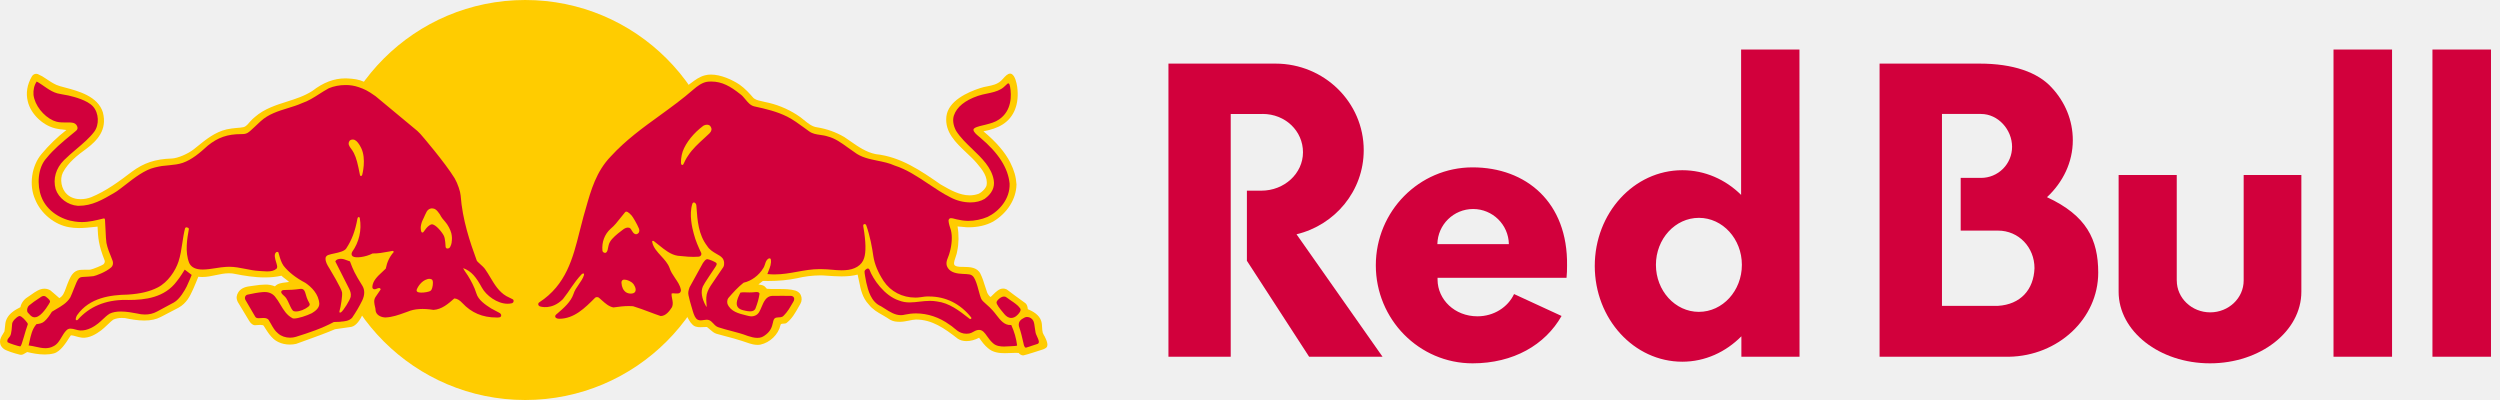
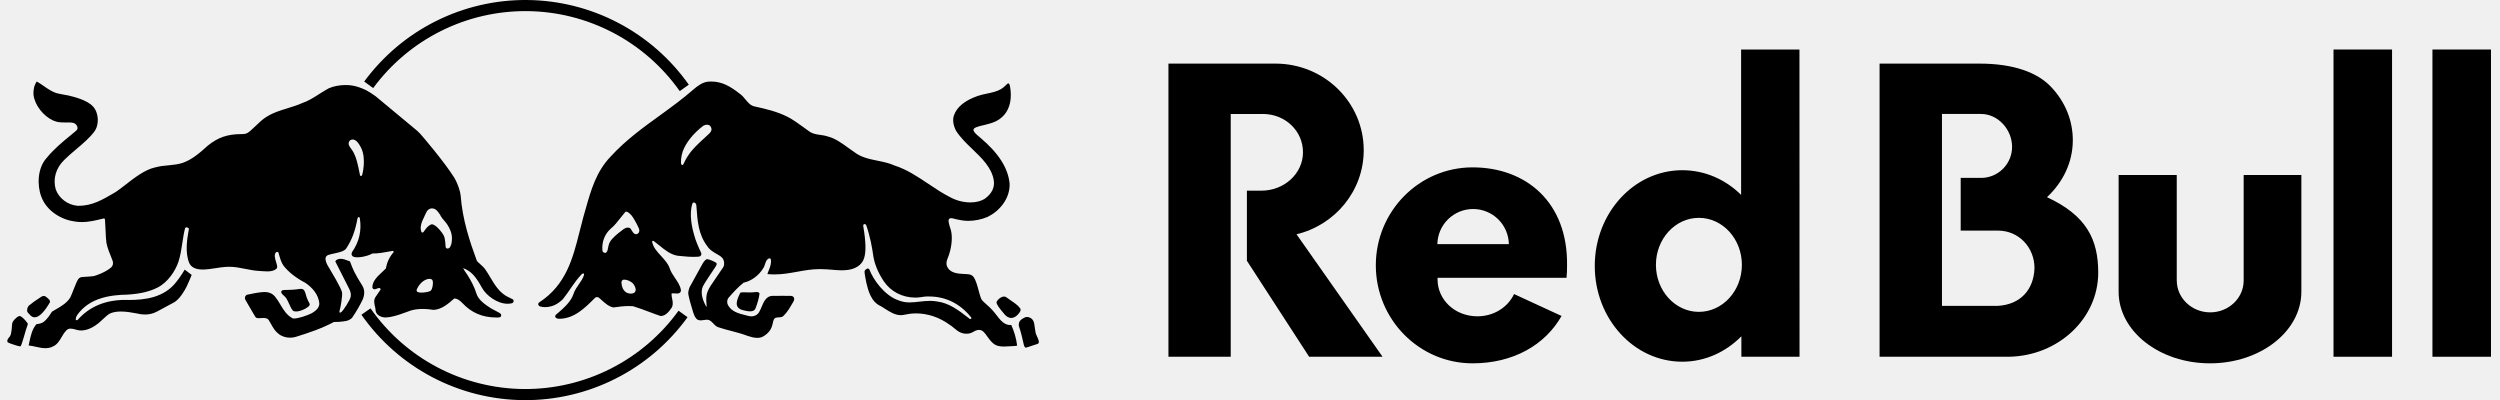
- <svg xmlns="http://www.w3.org/2000/svg" width="225" height="36" fill="none">
-   <g clip-path="url(#a)">
-     <path fill="#D2003C" fill-rule="evenodd" d="M195.907 25.248v-9.5h-5.231v10.51c0 3.556 3.681 6.442 8.223 6.442 4.543 0 8.223-2.886 8.223-6.442v-10.51h-5.192v9.5c0 1.58-1.35 2.864-3.01 2.864-1.661 0-3.01-1.283-3.01-2.864h-.003Z" clip-rule="evenodd" />
-     <path fill="#D2003C" d="M224.189 4.456h-5.269v27.652h5.269V4.456ZM215.285 4.456h-5.269v27.652h5.269V4.456Z" />
-     <path fill="#D2003C" fill-rule="evenodd" d="M113.629 10.258h-2.864v21.85h-5.605V5.725h9.635c4.387 0 7.94 3.488 7.94 7.791 0 3.664-2.578 6.736-6.048 7.57l7.743 11.022h-6.608l-5.601-8.638v-6.31h1.301c2.069 0 3.747-1.547 3.747-3.453 0-1.907-1.571-3.453-3.643-3.453l.003.004Z" clip-rule="evenodd" />
-     <path fill="#D2003C" d="M140.987 25.002c.035-.36.052-.73.048-1.107.08-5.701-3.694-8.832-8.503-8.832s-8.708 3.947-8.708 8.815c0 4.867 3.899 8.822 8.708 8.822 3.67 0 6.535-1.661 8.009-4.263l-4.276-1.972c-.547 1.177-1.82 2.007-3.301 2.003-2.051-.003-3.566-1.508-3.584-3.283v-.18h11.604l.003-.003Zm-11.624-3.03a3.218 3.218 0 0 1 6.435 0h-6.439.004ZM161.958 32.108l-.007-27.652H156.7V17.54c-1.398-1.384-3.259-2.221-5.293-2.221-4.352 0-7.878 3.857-7.878 8.617 0 4.76 3.526 8.618 7.878 8.618 2.055 0 3.916-.875 5.317-2.287v1.84h5.234Zm-9.057-4.04c-2.134 0-3.868-1.897-3.868-4.232s1.73-4.23 3.868-4.23 3.868 1.895 3.868 4.23c0 2.335-1.73 4.231-3.868 4.231ZM184.228 17.747c1.443-1.346 2.325-3.148 2.325-5.127 0-1.792-.692-3.442-1.899-4.736-1.256-1.384-3.48-2.159-6.487-2.159h-9.005v26.383h11.631c4.456-.073 8.047-3.439 8.047-7.566 0-3.003-1.059-5.145-4.608-6.795h-.004Zm-4.41 9.78h-5.041v-17.27h3.515c1.543 0 2.795 1.412 2.795 2.958a2.794 2.794 0 0 1-2.795 2.796h-1.83v4.743h3.356c1.871 0 3.286 1.508 3.286 3.38-.066 1.933-1.252 3.269-3.286 3.393Z" />
-     <path fill="#FC0" d="M47.268 36c9.94 0 18-8.059 18-18s-8.06-18-18-18c-9.941 0-18 8.059-18 18s8.059 18 18 18Z" />
-     <path fill="#FC0" d="M45.984 26.351c-1.017-.574-1.218-1.705-1.75-2.397-.218-.274-.578-.578-.675-.827-.917-2.346-1.228-3.664-1.55-5.954-.166-1.173-.944-2.162-2.079-3.55-.495-.605-1.2-1.605-1.81-2.196-2.047-1.726-3.154-2.685-4.52-3.605a5.304 5.304 0 0 0-.845-.467h-.007a.026.026 0 0 1-.014-.007c-.456-.2-.868-.256-1.429-.287-.076-.004-.148-.007-.224-.007-1.018 0-1.986.37-2.962 1.124-.709.464-1.522.723-2.31.972-.994.315-2.025.644-2.865 1.377-.15.108-.287.26-.422.402-.184.197-.315.422-.595.512-.243.055-.416.055-.613.072a7.415 7.415 0 0 0-.924.132c-1.034.245-1.826.882-2.66 1.557-.093.076-.19.152-.284.228-.54.429-1.47.82-1.996.837-1.47.045-2.511.391-3.594 1.197-1.118.855-2.315 1.737-3.64 2.28a2.703 2.703 0 0 1-.954.183c-.346 0-.841-.076-1.235-.442-.502-.464-.668-1.357-.367-1.955.45-.886 1.366-1.609 2.114-2.142.965-.73 1.899-1.688 1.484-3.276-.447-1.453-2.221-1.92-3.394-2.231-.332-.087-.62-.163-.789-.242-.37-.173-.63-.35-.882-.52a4.222 4.222 0 0 0-.785-.449.449.449 0 0 0-.146-.028c-.166 0-.297.08-.397.239-.423.737-.547 1.488-.37 2.221.273 1.204 1.46 2.3 2.698 2.494.124.031.266.042.405.056.128.01.259.024.38.048a14.236 14.236 0 0 0-2.235 2.155c-.906 1.066-1.155 2.827-.578 4.093.499 1.266 1.765 2.297 3.08 2.505.259.048.54.072.857.072.457 0 .917-.048 1.357-.096.107-.01.218-.025.321-.035.045 1.003.08 1.626.637 3.048.034.09.01.242-.107.346-.097.086-.907.422-1.139.47-.086.018-.2.021-.297.021H7.542c-.11 0-.253 0-.391.02-.509.073-.761.502-.941.918-.11.252-.19.474-.26.664-.173.474-.28.768-.612.948 0 0-.692-.616-.81-.7A1.056 1.056 0 0 0 4 25.982c-.436 0-.823.277-1.197.543-.12.087-.235.17-.35.239-.314.197-.55.533-.618.882-.509.256-1.007.564-1.239 1.073-.11.218-.131.484-.152.74a3.75 3.75 0 0 1-.042.363c-.038.08-.083.156-.135.235-.141.194-.266.481-.266.658 0 .373.138.515.346.692.253.18.941.39 1.432.512.038.01.073.014.11.014.15 0 .27-.077.385-.15.055-.034.11-.072.173-.1.405.097 1.003.222 1.584.222.301 0 .575-.035.82-.1.592-.16 1.097-.962 1.37-1.395.066-.104.132-.207.149-.221a.124.124 0 0 1 .055-.01c.09 0 .236.041.391.086.18.052.388.11.575.128.667.059 1.304-.356 1.716-.664.169-.125.352-.301.532-.47.2-.191.405-.388.582-.506a1.89 1.89 0 0 1 .736-.138c.09 0 .19.003.298.014.48.1 1.11.218 1.723.218.612 0 1.076-.104 1.48-.315l.374-.194c.405-.207.82-.418 1.214-.633.761-.412 1.066-1.09 1.315-1.633l.062-.138c.146-.315.367-.886.426-1.028.117.017.239.024.367.024.411 0 .816-.086 1.207-.17.384-.082.785-.165 1.186-.165.212 0 .405.02.599.069.72.142 1.668.305 2.633.305.54 0 1.041-.052 1.487-.156.111.107.236.2.357.29.12.09.231.173.335.274a3.71 3.71 0 0 1-.335.045c-.336.038-.685.076-.941.35a2.155 2.155 0 0 0-.872-.16 6.99 6.99 0 0 0-1.01.097c-.135.02-.267.038-.395.055-.515.062-.868.26-1.051.595-.111.218-.194.447-.014.82l1.013 1.681c.125.218.332.395.474.405.076.007.177 0 .287-.01.087-.007.177-.014.263-.014.163 0 .26.028.295.083.051.08.1.156.148.235.208.326.422.665.747.952.492.429 1.284.608 2.028.436.28-.104.56-.205.84-.305.876-.315 1.782-.64 2.66-1.013l1.457-.208c.481-.094.848-.744.969-1.014l.031-.062s.44-.872.574-1.401c.007.09.007.21.007.377 0 .823.146 1.865 1.55 1.81.782-.032 1.82-.495 2.56-.63.775-.132 1.785.197 2.536-.17.73-.297 1.149-.865 1.266-.747A4.988 4.988 0 0 0 44.78 29c1.049-.034 1.163-.875.43-1.256 1.431.166 1.854-.608 1.587-.858-.17-.159-.27-.238-.813-.543v.007Zm-12.859-.782c-.54-.73-.892-1.248-.944-1.916.688-.08 1.318-.308 2.342-.363-.267.792-1.183 1.169-1.401 2.276l.003.003ZM93.976 30.216c-.049-.097-.097-.19-.125-.26-.045-.155-.052-.318-.062-.491-.01-.19-.02-.388-.08-.574-.162-.54-.74-.876-1.207-1.066-.017-.204-.055-.425-.245-.56-.807-.575-1.229-.9-1.457-1.073-.135-.104-.183-.142-.211-.152a.749.749 0 0 0-.305-.07c-.356 0-.64.284-.916.554l-.19.187c-.007.007-.01.007-.021.007-.087 0-.267-.266-.312-.387-.08-.215-.141-.419-.204-.616-.11-.357-.214-.692-.398-1.07-.304-.605-.954-.615-1.529-.625h-.162c-.263 0-.61-.038-.672-.212-.062-.172.066-.498.146-.736.055-.166.107-.322.124-.474.146-.65.156-1.516.028-2.218.145.004.29.02.443.038.131.018.266.031.408.038h.125c.865 0 1.595-.17 2.231-.515 1.283-.772 2.069-2.017 2.1-3.342-.045-.692-.208-1.263-.56-1.969-.474-.934-1.263-1.854-2.415-2.809.667-.138 1.221-.3 1.733-.623 1.045-.664 1.508-1.868 1.304-3.393-.055-.36-.194-.983-.498-1.145a.296.296 0 0 0-.142-.035c-.221 0-.436.239-.626.45-.07.08-.138.152-.197.204-.356.318-.775.401-1.214.488-.232.045-.47.093-.696.176-1.052.343-2.84 1.124-3 2.546-.155 1.405.845 2.35 1.814 3.263.321.304.63.591.892.896.56.647 1.038 1.29.913 2.017-.044.249-.397.63-.733.782-.256.09-.522.134-.792.134-.896 0-1.758-.49-2.515-.927l-.108-.062c-1.757-1.218-3.573-2.48-5.825-2.72-.858-.165-1.602-.684-2.325-1.19a25.725 25.725 0 0 0-.502-.345 7.001 7.001 0 0 0-2.46-.879c-.45-.059-.806-.353-1.183-.66a4.98 4.98 0 0 0-.622-.46 8.186 8.186 0 0 0-2.9-1.163 3.141 3.141 0 0 0-.31-.076c-.27-.056-.551-.118-.745-.322-.297-.35-.706-.8-1.2-1.152-.661-.443-1.688-.914-2.584-.914-.194 0-.374.021-.537.066-.498.125-.885.415-1.294.723l-.155.114c-.82.64-1.91 1.52-2.768 2.132-2.56 1.823-3.522 2.622-4.791 4.01-3.266 3.566-2.273 8.904-5.096 11.997-.73.802-.934.906-1.2 1.128-.33.276-.406 1.747 1.732 1.027-.975.834-.36 1.221.28 1.235 1.129.024 2.374-.367 3.595-1.667.848 1.22 2.325.657 3.093.72.72.058 2.045.84 2.816.795 1.176-.073 1.609-1.249 1.491-1.903.19 0 .242-.045.294-.138.139.681.232 1.148.364 1.49.01.025.027.056.044.09v.008c.084.148.257.477.43.636.2.242.501.274.74.274.097 0 .194-.007.287-.01.107-.008.211-.011.311-.011a2.9 2.9 0 0 1 .256.214c.19.166.384.34.623.405 1.114.287 2.038.543 2.934.858.183.059.463.135.743.135.09 0 .18-.007.263-.024.852-.184 1.61-.913 1.796-1.74.014-.128.107-.139.266-.146.115-.003.246-.01.319-.093.463-.37.747-.879 1.024-1.367.058-.103.117-.21.18-.314a.876.876 0 0 0 .034-.817c-.09-.18-.252-.311-.488-.39-.443-.125-.937-.136-1.363-.136h-.47c-.222 0-.478 0-.727-.024l-.18-.197c-.131-.118-.297-.145-.46-.173l-.117-.02.404-.316c.163.004.322.007.481.007.941 0 1.806-.083 2.578-.245a9.395 9.395 0 0 1 2.096-.26c.094 0 .19 0 .287.007.114.007.232.014.346.024.422.028.855.06 1.287.06.571 0 1.035-.053 1.45-.163.052.207.093.411.131.612.152.754.294 1.467.875 2.086.35.446.806.702 1.25.955.228.128.46.273.684.422.298.152.537.176.879.176.477 0 1.086-.204 1.432-.204 1.443 0 2.557.782 3.764 1.726.215.142.478.215.779.215.366 0 .778-.11 1.138-.305l.028.042c.22.311.453.637.764.89.446.404 1.024.46 1.53.46.169 0 .345-.008.515-.015.242-.01.487-.02.723-.01.093.131.273.232.415.225.142-.007 1.702-.516 1.785-.543.083-.028.2-.097.2-.097.378-.194.104-.74-.096-1.142l-.007.01ZM61.67 25.62c-.377-.75-.672-1.425-1.139-2.13 1.07.252 2.29.13 2.29.13-.345.492-.74 1.194-1.151 2Z" />
-     <path fill="#D2003C" d="M68.323 26.362c-.056-.07-.166-.08-.229-.08-.027 0-.052 0-.08.004-.193.024-.37.034-.553.034a6.83 6.83 0 0 1-.283-.007c-.077 0-.146-.007-.215-.007-.114 0-.207.007-.3.025h-.022l-.01.02c-.014.028-.37.65-.322 1.045.052.426.484.512.813.578.118.024.253.048.391.048.235 0 .391-.08.47-.235.198-.508.312-.924.367-1.308a.136.136 0 0 0-.027-.124v.007ZM91.826 27.766c-.204-.294-.56-.53-.844-.72a3.283 3.283 0 0 1-.326-.231l-.058-.042a.356.356 0 0 0-.232-.086c-.322 0-.671.387-.678.518-.01.194.266.54.626.97l.076.093c.183.217.38.335.588.349.211 0 .377-.07.554-.235.131-.121.422-.426.29-.613l.004-.003ZM93.332 30.271a1.83 1.83 0 0 1-.124-.304 4.562 4.562 0 0 1-.07-.443c-.03-.236-.058-.46-.131-.633a.645.645 0 0 0-.567-.364.501.501 0 0 0-.236.056c-.352.176-.564.367-.505.764.194.578.29.997.419 1.567.014.087.073.374.21.374.011 0 .022 0 .032-.003l1.014-.332a.171.171 0 0 0 .107-.094c.059-.135-.048-.363-.152-.585l.003-.003Z" />
-     <path fill="#D2003C" d="M91.54 31.08a6.295 6.295 0 0 0-.513-1.802l-.013-.027h-.031c-.589.037-.952-.44-1.305-.897-.117-.152-.225-.294-.342-.418a5.514 5.514 0 0 0-.564-.547c-.208-.18-.384-.339-.453-.48-.083-.174-.173-.506-.26-.828-.062-.228-.12-.446-.176-.595-.01-.03-.024-.062-.035-.093-.107-.284-.235-.637-.602-.695-.183-.031-.384-.038-.574-.045-.53-.021-1.062-.114-1.335-.495-.253-.35-.15-.675-.007-1.02.062-.153.107-.28.142-.426.19-.64.256-1.436.11-1.993a3.375 3.375 0 0 0-.083-.266c-.076-.232-.166-.585-.11-.692.058-.107.117-.125.224-.125.094 0 .201.032.301.06.073.02.128.03.198.048.262.062.657.134 1.017.134.595 0 1.22-.128 1.76-.36 1.021-.494 2.028-1.611 1.976-2.995-.135-1.401-1-2.754-2.65-4.141-.038-.035-.083-.07-.125-.104-.214-.177-.474-.401-.48-.599-.007-.197.508-.318.83-.394.076-.017.142-.031.2-.048l.083-.021c.412-.107.834-.218 1.184-.46 1.176-.793 1.134-2.187 1-2.955-.007-.02-.011-.045-.018-.072-.02-.1-.048-.225-.142-.225-.027 0-.059.014-.09.041-.034.031-.069.066-.107.1-.135.129-.284.274-.457.37-.373.222-.823.316-1.255.406-.277.058-.564.117-.83.21-1.17.405-1.896.997-2.156 1.761-.135.398-.062.9.197 1.384.384.606.934 1.135 1.47 1.647.845.81 1.716 1.643 1.917 2.778.11.66-.159 1.218-.82 1.699-.346.207-.789.318-1.28.318a3.88 3.88 0 0 1-1.785-.45c-.685-.342-1.346-.785-1.986-1.214-.962-.643-1.958-1.308-3.061-1.66-.478-.219-1.01-.326-1.523-.43-.73-.148-1.484-.3-2.09-.775a12.865 12.865 0 0 1-.612-.429c-.55-.397-1.117-.81-1.76-.972-.24-.083-.474-.114-.703-.148-.353-.052-.681-.097-.986-.315l-.415-.301c-.512-.374-1.041-.761-1.57-1.028-.91-.453-1.879-.688-2.962-.923-.346-.083-.56-.343-.789-.62-.152-.186-.311-.377-.512-.512-.833-.66-1.591-1.103-2.567-1.103-.09 0-.183.003-.273.01-.512.035-1.01.422-1.342.713-.972.85-2.02 1.608-3.03 2.342-1.51 1.09-3.066 2.217-4.398 3.674-1.311 1.353-1.785 3.04-2.249 4.677-.069.242-.134.481-.207.723-.125.447-.239.907-.35 1.35-.601 2.41-1.22 4.819-3.629 6.382-.159.104-.103.305.045.36.063.024 1.073.363 2.08-.647.608-.754.947-1.45 1.674-2.228.024-.024.107-.09.176-.083.049.024.063.049.049.135-.094.312-.284.585-.47.851-.19.273-.385.554-.482.875-.231.692-.875 1.253-1.446 1.744 0 0-.09.059-.141.125-.052.065-.052.093-.052.093-.018.152.103.246.349.256 1.35 0 2.311-.958 3.238-1.889a.203.203 0 0 1 .156-.059c.048 0 .097.004.149.024.062.035.204.174.314.27.305.27.616.55 1.024.633h.014c.492-.069.934-.124 1.391-.124.132 0 .256.003.367.014.491.148.986.335 1.46.512.335.128.681.256 1.03.373h.015c.45-.017.77-.435 1.006-.806.11-.263.059-.519.007-.768-.031-.155-.062-.3-.052-.443.083-.041.197-.034.319-.017.107.017.262 0 .314-.007.118-.017.242-.152.208-.328-.09-.45-.315-.727-.54-1.073-.197-.294-.384-.57-.477-.882-.149-.412-.464-.754-.768-1.086-.353-.384-.685-.748-.786-1.208 0 0-.03-.097.004-.135.034-.038.128.007.128.007.162.118.325.25.48.377.513.416 1.042.848 1.686.945.598.059 1.255.135 1.895.08.17-.028.256-.177.215-.319-.256-.54-.519-1.12-.678-1.754-.135-.477-.436-1.733-.128-2.681.031-.093.093-.125.149-.125.006 0 .013 0 .024.004.104.024.173.149.187.245l.01.125c.09 1.29.176 2.508.965 3.546.211.336.512.512.803.685.2.118.432.225.578.412.166.21.193.57.08.788l-.97 1.43c-.228.325-.45.674-.529 1.03-.072.36-.041.71-.01 1.049l.007.082a.207.207 0 0 1-.073-.079c-.39-.706-.47-1.304-.27-1.764.128-.298.917-1.415 1.145-1.782.073-.118.132-.235.07-.315-.077-.1-.668-.353-.824-.353-.01 0-.02 0-.031.004-.138.038-.228.166-.308.28a3.324 3.324 0 0 1-.055.076l-1.194 2.166-.028.08c-.069.217-.13.404-.069.653.066.325.166.675.242.93l.063.212c.107.377.207.73.373.927.104.124.236.18.412.18.09 0 .183-.014.273-.028.15-.024.312-.041.433-.01.18.045.304.18.436.318.131.142.266.287.467.346.37.125.757.225 1.131.322.498.131 1.014.266 1.505.456.277.09.574.173.861.173.319 0 .516-.09.793-.314.387-.315.515-.627.612-1.076.076-.412.214-.44.512-.457.145-.007.166 0 .308-.048.149-.049.581-.578.806-1.01.062-.118.128-.226.19-.319a.463.463 0 0 0 .094-.273c0-.215-.18-.28-.294-.284h-.077s-1.273-.01-1.622 0c-.522.028-.75.53-.934.976-.073.173-.139.332-.225.474-.138.249-.408.401-.74.394-.097 0-.312-.059-.422-.086-.689-.17-1.398-.343-1.689-1.028-.027-.117-.072-.36.1-.564.367-.425.852-.965 1.35-1.352.692-.146 1.384-.658 1.764-1.301.08-.111.121-.242.163-.367.062-.194.12-.377.297-.491.111-.056.201-.038.225.059.066.36-.069.705-.204 1.04a6.095 6.095 0 0 0-.086.226l-.021.055.059.007c.19.017.387.028.584.028.71 0 1.384-.121 2.038-.239.647-.118 1.318-.239 2.01-.239.073 0 .149 0 .225.004.308 0 .605.027.896.052.284.024.578.052.872.052.103 0 .2 0 .297-.01.886-.042 1.53-.444 1.723-1.08.183-.543.163-1.48-.059-2.789-.01-.062-.017-.103-.017-.11v-.024c0-.049 0-.1.066-.132.083-.045.17 0 .21.107.336.941.53 2.024.634 2.768.114.723.415 1.456.927 2.238.633.945 1.678 1.488 2.864 1.488.277 0 .554-.052.827-.087.19-.024.263-.014.391-.014 1.509 0 2.82.654 3.799 1.89 0 0 .017.024.017.058 0 .052-.076.104-.142.076l-.128-.1c-.85-.66-1.73-1.342-2.833-1.477a3.571 3.571 0 0 0-.623-.052c-.318 0-.633.035-.934.069-.304.035-.588.07-.882.07a2.56 2.56 0 0 1-1-.18c-1.27-.42-2.307-1.88-2.64-2.786a.151.151 0 0 0-.134-.086c-.035 0-.07.01-.108.035-.148.093-.173.141-.193.231-.021.076.103.727.159 1.007.166.692.415 1.737 1.321 2.124.111.066.225.139.336.211.453.29.92.592 1.456.592.128 0 .256-.017.38-.052.323-.07.651-.107.983-.107 1.045 0 2.107.356 3 1.006.148.087.29.204.425.319.194.162.391.328.627.415.148.059.307.09.477.09.405 0 .508-.121.796-.263a.813.813 0 0 1 .339-.083c.325 0 .505.252.733.574.138.194.294.412.505.602.294.287.702.322 1.024.322.177 0 .353-.014.526-.024.166-.01.367-.018.474-.028.104-.014.163-.028.163-.028v-.041l.007.014Zm-34.375-4.825c-.058.107-.2.169-.387.169a.82.82 0 0 1-.44-.121c-.242-.173-.383-.46-.404-.837-.004-.087-.01-.177.107-.263.059-.035.094-.035.163-.035.231 0 .602.149.799.388.014.017.322.425.163.702v-.003Zm.333-5.325c-.087.111-.218.194-.346.132-.121-.042-.229-.198-.294-.315-.083-.149-.153-.277-.35-.263h-.031c-.173.014-.304.1-.443.207-.069.056-.35.264-.418.322-.377.319-.758.647-.848 1.093a5.534 5.534 0 0 0-.052.24c-.028.155-.055.317-.187.4h-.01a.113.113 0 0 1-.059.014.273.273 0 0 1-.163-.062.196.196 0 0 1-.079-.152c-.066-.768.194-1.46.733-1.951.35-.287.63-.647.903-.997.132-.17.27-.346.412-.508.107-.107.284-.017.574.3.121.132.502.78.675 1.205.066.187-.02.328-.02.328l.003.007Zm6.355-8.929c-.145.139-.298.277-.45.419-.54.491-1.097 1-1.463 1.574-.173.235-.301.505-.426.768-.014.028-.045.086-.104.086a.115.115 0 0 1-.08-.038c-.103-.104-.017-.827.118-1.19.298-.802.972-1.643 1.855-2.304a.634.634 0 0 1 .325-.093c.166 0 .294.076.346.207.11.177.07.384-.121.571ZM27.803 27.206a2.082 2.082 0 0 1-.086-.16c-.09-.169-.138-.349-.183-.505-.09-.314-.166-.588-.509-.54-.484.07-.955.101-1.48.101-.008 0-.17 0-.222.114-.059.132.073.256.215.384.079.073.162.149.217.232.097.142.19.346.28.543.142.315.267.585.409.63a.72.72 0 0 0 .2.027c.33 0 .782-.176 1.111-.432.183-.156.125-.26.042-.398l.006.004ZM4.144 26.715l-.027-.021c-.1-.08-.28-.07-.402.014-.083.058-.17.114-.252.17-.27.179-.55.362-.844.611-.108.09-.167.26-.177.391-.01.104.01.187.052.24.024.027.239.265.284.304.069.058.183.134.342.134a.65.65 0 0 0 .29-.076c.523-.262 1.063-1.231 1.084-1.287.055-.155-.121-.297-.35-.48ZM2.421 29.012c-.107-.152-.463-.571-.664-.571-.017 0-.035 0-.048.01-.277.114-.599.474-.616.689-.07.937-.097 1.037-.353 1.325-.073.08-.121.266-.038.346.072.072.993.363 1.096.363h.021c.083-.028.152-.239.34-.886.1-.35.214-.744.342-1.1.007-.024.01-.059-.073-.176h-.007Z" />
-     <path fill="#D2003C" d="M30.643 28.95c.377-.028.768-.056 1.045-.35.35-.509.65-1.02.914-1.56.235-.485.238-.959.007-1.329-.696-1.114-.82-1.408-1.104-2.165l-.007-.021-.02-.007a2.852 2.852 0 0 1-.243-.087c-.17-.065-.35-.138-.553-.138h-.028c-.239.007-.401.083-.467.215l-.01.02 1.262 2.491c.08.194.173.391.125.682-.049.29-.668 1.266-.855 1.39a.21.21 0 0 1-.11.045c-.014 0-.08-.013-.039-.159.118-.404.267-1.356.225-1.66-.045-.353-1.103-2.104-1.148-2.18l-.021-.03c-.163-.267-.332-.544-.318-.866 0-.149.138-.252.238-.29.184-.07.36-.097.547-.139.45-.1.913-.2 1.08-.453.505-.768.805-1.57 1.006-2.681.01-.049.045-.142.114-.142.042 0 .083.014.1.11a4.016 4.016 0 0 1-.691 3.028.353.353 0 0 0-.045.242c.014.09.114.163.114.163.242.166 1.128.069 1.771-.267.491.01.952-.076 1.401-.159.142-.028.284-.052.422-.076.045.024.08.066.087.097-.377.425-.606.903-.723 1.501a7.16 7.16 0 0 1-.332.315c-.412.377-.855.8-.876 1.339 0 0-.013.194.198.207.065.004.141-.03.21-.058a.519.519 0 0 1 .219-.056.14.14 0 0 1 .12.132l-.47.688c-.176.287-.1.592-.031.89.052.162.028.29.073.435.117.343.536.505.868.505.612-.027 1.17-.228 1.709-.422.097-.034.19-.069.29-.103.592-.256 1.381-.308 2.319-.156.754-.049 1.321-.547 1.871-1.031.235.007.478.145.727.415.816.875 1.816 1.3 3.058 1.3h.142l.124-.01c.128-.03.163-.093.17-.173.01-.096-.066-.193-.204-.259l-.696-.37c-.557-.353-1.162-.779-1.328-1.34-.18-.598-.516-1.206-.768-1.611a4.243 4.243 0 0 0-.163-.242c-.097-.142-.2-.288-.27-.44.758.27 1.183.83 1.696 1.765.38.695 1.37 1.442 2.307 1.442.125 0 .242-.014.36-.038.1-.02.166-.086.18-.173.01-.076 0-.149-.083-.194l-.568-.283c-.674-.395-1.062-1.045-1.439-1.678-.149-.25-.3-.505-.467-.737-.107-.16-.294-.325-.456-.47-.142-.128-.277-.25-.302-.315-.615-1.682-1.286-3.657-1.449-5.854-.024-.335-.26-1.072-.54-1.55-.875-1.425-2.965-3.864-3.079-3.985a6.695 6.695 0 0 0-.221-.222l-.056-.055-3.764-3.127c-.747-.526-.975-.62-1.518-.813a3.536 3.536 0 0 0-1.183-.19c-.533 0-1.066.103-1.502.29-.3.16-.591.346-.875.526-.48.308-.98.626-1.519.806-.422.19-.875.329-1.314.464-.855.262-1.737.536-2.436 1.18-.204.186-.37.342-.509.477-.646.609-.712.674-1.241.674-1.225 0-2.093.301-3 1.038-.716.65-1.425 1.26-2.252 1.547-.37.128-.782.176-1.218.218-.626.055-.723.062-1.314.204-.893.204-1.84.94-2.64 1.563-.263.204-.612.474-.778.582-.087.055-.19.12-.274.17-.996.58-1.934 1.13-3.138 1.13h-.09c-.899-.065-1.715-.685-1.989-1.505-.252-.923.018-1.871.747-2.598.346-.346.74-.681 1.125-1.006.616-.523 1.197-1.018 1.602-1.56.47-.63.418-1.692-.111-2.27-.526-.578-1.702-.865-2.145-.972l-.076-.018c-.045-.01-.121-.02-.163-.03-.28-.056-.55-.094-.823-.16-.699-.19-1.242-.733-1.861-1.065-.239.366-.319.764-.287 1.207.117.934.896 1.903 1.76 2.297.038.014.073.031.111.042.273.117.56.135.83.135h.35c.166 0 .367 0 .546.045a.509.509 0 0 1 .364.422c.014.124-.042.221-.2.342l-.44.363c-.744.613-1.512 1.25-2.135 2.02-.837.904-.875 2.474-.484 3.491.498 1.34 1.875 2.09 3.02 2.235.204.031.408.049.623.049.674 0 1.314-.163 1.937-.319.024-.007.042-.007.059-.007.028 0 .083 0 .093.142.018.277.035.592.049.896.02.495.045.962.08 1.16.082.439.3.975.446 1.328.062.149.11.266.124.325.056.2.004.419-.131.543-.47.433-1.43.775-1.606.8-.283.034-.584.051-.806.062-.11.006-.2.01-.245.017a.437.437 0 0 0-.263.124c-.135.132-.28.509-.453.945-.104.263-.208.536-.315.761-.301.498-.803.792-1.29 1.072-.122.07-.243.142-.36.215l-.014.014c-.2.318-.402.619-.661.847-.2.187-.457.229-.706.26h-.017l-.01.014c-.381.436-.502 1.013-.623 1.577-.017.087-.038.173-.056.256l-.017.08h.049c.2.024.4.066.612.114.28.062.567.125.851.125.27 0 .498-.056.706-.17.363-.166.557-.502.747-.823.125-.211.253-.433.426-.602a.486.486 0 0 1 .387-.166c.142 0 .298.041.446.083.139.038.28.076.415.083.672.038 1.308-.384 1.616-.63.135-.107.27-.235.401-.356.204-.19.412-.388.637-.526.273-.132.602-.194 1.01-.194.505 0 1.041.1 1.467.18a2.8 2.8 0 0 0 .695.09 2.22 2.22 0 0 0 1.097-.27c.374-.21.75-.408 1.052-.567.176-.094.332-.173.453-.242.536-.294.993-1.111 1.162-1.45.16-.315.43-.996.433-1.003l.014-.031-.627-.478-.024.042s-.415.681-.681.996c-1.104 1.502-2.9 1.695-4.342 1.695-.1-.003-.2-.007-.298-.007-1.785 0-3.224.599-4.276 1.782-.048.055-.135.066-.17.017-.02-.027-.027-.072-.013-.128a.857.857 0 0 1 .118-.297c1.117-1.588 3.027-1.823 4.566-1.851 1.138-.076 1.965-.273 2.685-.64.924-.47 1.605-1.508 1.875-2.332.176-.54.263-1.117.346-1.674.066-.443.135-.9.245-1.322a.14.14 0 0 1 .129-.09c.013 0 .024 0 .044.01.06.011.17.052.17.139-.156.872-.367 2.069.031 3.065.187.394.581.588 1.211.588.38 0 .796-.066 1.2-.128.312-.048.606-.097.858-.107.108-.01.215-.014.326-.014.501 0 .986.097 1.453.19.408.083.83.166 1.262.187.076.004.16.01.246.018.149.013.304.024.464.024.366 0 .626-.073.813-.225.131-.107.086-.27.027-.474l-.01-.038c-.01-.035-.02-.073-.035-.114-.083-.27-.21-.678 0-.869a.2.2 0 0 1 .118-.038c.034 0 .083.01.097.066l.069.235c.093.326.19.665.398.955.44.56 1.117 1.093 1.961 1.533.544.373 1.197 1.003 1.25 1.882 0 .398-.388.674-.675.847-.454.225-1.229.478-1.595.478a.318.318 0 0 1-.142-.024c-.526-.28-.796-.734-1.083-1.215a5.652 5.652 0 0 0-.508-.754c-.274-.304-.62-.422-1.087-.384-.45.035-.865.121-1.356.225a.304.304 0 0 0-.221.17.355.355 0 0 0 .027.325c.256.456.502.871.765 1.31l.118.198c.062.107.197.121.307.121.06 0 .125-.003.194-.01.073-.004.149-.01.225-.01.228 0 .374.055.467.169.08.12.149.249.218.373.173.308.35.63.647.858.27.24.66.374 1.069.374.18 0 .353-.028.519-.076 1.18-.37 2.328-.75 3.421-1.335 0 0 .433-.007.599-.021l-.004-.01Zm1.962-13.23c-.02.073-.066.121-.118.121-.02 0-.076-.01-.093-.104-.197-1.006-.315-1.501-.547-1.965-.072-.148-.166-.273-.245-.384-.17-.231-.315-.429-.152-.698.048-.08.169-.132.3-.132.066 0 .125.014.177.038.194.094.384.329.578.72.484.993.1 2.394.096 2.408l.004-.004Zm6.328 10.026s-.032.284-.163.408c-.135.121-.612.187-.865.18-.252-.01-.339-.045-.39-.121-.06-.087.037-.256.037-.256.031-.062.325-.675.92-.837 0 0 .19-.07.374.02.183.09.097.547.09.61l-.004-.004Zm1.722-3.958a1.18 1.18 0 0 1-.124.401c-.031.056-.083.177-.256.18-.19 0-.177-.221-.177-.252 0 0-.024-.62-.142-.879-.128-.284-.75-1.083-1.11-1.048-.09.007-.325.149-.498.373-.211.274-.211.308-.277.35-.066.041-.149.02-.176-.142-.028-.163-.06-.294.017-.602.076-.308.152-.377.242-.598 0 0 .187-.433.256-.54.194-.294.45-.273.45-.273.069.003.29-.025.53.273.276.346.217.315.293.436.076.12.16.249.388.498.228.25.48.733.55 1.034.069.301.066.557.027.79h.007Z" />
+ <svg xmlns="http://www.w3.org/2000/svg" width="225" height="36" viewBox="0 0 225 36" fill="none">
+   <g clip-path="url(#clip0_251_2)">
+     <mask id="mask0_251_2" style="mask-type:luminance" maskUnits="userSpaceOnUse" x="0" y="0" width="225" height="36">
+       <path d="M0 0H224.189V36H0V0Z" fill="white" />
+     </mask>
+     <g mask="url(#mask0_251_2)">
+       <path fill-rule="evenodd" clip-rule="evenodd" d="M195.907 25.248V15.748H190.676V26.258C190.676 29.814 194.357 32.7 198.899 32.7C203.442 32.7 207.122 29.814 207.122 26.258V15.748H201.93V25.248C201.93 26.828 200.58 28.112 198.92 28.112C197.259 28.112 195.91 26.829 195.91 25.248H195.907Z" fill="black" />
+       <path d="M224.189 4.456H218.92V32.108H224.189V4.456ZM215.285 4.456H210.016V32.108H215.285V4.456Z" fill="black" />
+       <path fill-rule="evenodd" clip-rule="evenodd" d="M113.629 10.258H110.765V32.108H105.16V5.725H114.795C119.182 5.725 122.735 9.213 122.735 13.516C122.735 17.18 120.157 20.252 116.687 21.086L124.43 32.108H117.822L112.221 23.47V17.16H113.522C115.591 17.16 117.269 15.613 117.269 13.707C117.269 11.8 115.698 10.254 113.626 10.254L113.629 10.258Z" fill="black" />
+       <path d="M140.987 25.002C141.022 24.642 141.039 24.272 141.035 23.895C141.115 18.194 137.341 15.063 132.532 15.063C127.723 15.063 123.824 19.01 123.824 23.878C123.824 28.745 127.723 32.7 132.532 32.7C136.202 32.7 139.067 31.039 140.541 28.437L136.265 26.465C135.718 27.642 134.445 28.472 132.964 28.468C130.913 28.465 129.398 26.96 129.38 25.185V25.005H140.984L140.987 25.002ZM129.363 21.972C129.378 21.128 129.723 20.325 130.325 19.733C130.927 19.142 131.737 18.811 132.58 18.811C133.424 18.811 134.234 19.142 134.836 19.733C135.437 20.325 135.783 21.128 135.798 21.972H129.359H129.363ZM161.958 32.108L161.951 4.456H156.7V17.54C155.302 16.156 153.441 15.319 151.407 15.319C147.055 15.319 143.529 19.176 143.529 23.936C143.529 28.696 147.055 32.554 151.407 32.554C153.462 32.554 155.323 31.679 156.724 30.267V32.107H161.958V32.108ZM152.901 28.068C150.767 28.068 149.033 26.171 149.033 23.836C149.033 21.501 150.763 19.606 152.901 19.606C155.039 19.606 156.769 21.501 156.769 23.836C156.769 26.171 155.039 28.067 152.901 28.067V28.068ZM184.228 17.747C185.671 16.401 186.553 14.599 186.553 12.62C186.553 10.828 185.861 9.178 184.654 7.884C183.398 6.5 181.174 5.725 178.167 5.725H169.162V32.108H180.793C185.249 32.035 188.84 28.669 188.84 24.542C188.84 21.539 187.781 19.397 184.232 17.747H184.228ZM179.818 27.527H174.777V10.257H178.292C179.835 10.257 181.087 11.669 181.087 13.215C181.087 13.582 181.015 13.946 180.875 14.285C180.734 14.624 180.528 14.933 180.269 15.192C180.009 15.452 179.701 15.658 179.362 15.799C179.022 15.939 178.659 16.011 178.292 16.011H176.462V20.754H179.818C181.689 20.754 183.104 22.262 183.104 24.134C183.038 26.067 181.852 27.403 179.818 27.527Z" fill="black" />
+       <path d="M33.181 7.633C34.825 5.398 36.976 3.586 39.458 2.346C41.939 1.106 44.68 0.474 47.454 0.501C50.228 0.528 52.956 1.214 55.412 2.502C57.869 3.791 59.985 5.644 61.584 7.911" stroke="black" />
+       <path d="M61.474 28.256C59.839 30.521 57.685 32.361 55.193 33.623C52.701 34.886 49.943 35.533 47.15 35.512C44.357 35.491 41.609 34.801 39.136 33.502C36.664 32.202 34.538 30.329 32.937 28.04" stroke="black" />
+       <path d="M68.323 26.362C68.267 26.292 68.157 26.282 68.094 26.282C68.067 26.282 68.042 26.282 68.014 26.286C67.821 26.31 67.644 26.32 67.461 26.32C67.367 26.32 67.272 26.317 67.178 26.313C67.101 26.313 67.032 26.306 66.963 26.306C66.849 26.306 66.756 26.313 66.663 26.331H66.641L66.631 26.351C66.617 26.379 66.261 27.001 66.309 27.396C66.361 27.822 66.793 27.908 67.122 27.974C67.24 27.998 67.375 28.022 67.513 28.022C67.748 28.022 67.904 27.942 67.983 27.787C68.181 27.279 68.295 26.863 68.35 26.479C68.356 26.458 68.357 26.435 68.352 26.414C68.347 26.392 68.337 26.372 68.323 26.355V26.362ZM91.826 27.766C91.622 27.472 91.266 27.236 90.982 27.046C90.869 26.976 90.76 26.898 90.656 26.815L90.598 26.773C90.534 26.718 90.451 26.687 90.366 26.687C90.044 26.687 89.695 27.074 89.688 27.205C89.678 27.399 89.954 27.745 90.314 28.175L90.39 28.268C90.573 28.485 90.77 28.603 90.978 28.617C91.189 28.617 91.355 28.547 91.532 28.382C91.663 28.261 91.954 27.956 91.822 27.769L91.826 27.766ZM93.332 30.271C93.282 30.174 93.24 30.072 93.208 29.967C93.178 29.821 93.154 29.673 93.138 29.524C93.108 29.288 93.08 29.064 93.007 28.891C92.955 28.784 92.875 28.693 92.775 28.629C92.675 28.565 92.559 28.529 92.44 28.527C92.358 28.526 92.277 28.545 92.204 28.583C91.852 28.759 91.64 28.95 91.699 29.347C91.893 29.925 91.989 30.344 92.118 30.914C92.132 31.001 92.191 31.288 92.328 31.288C92.339 31.288 92.35 31.288 92.36 31.285L93.374 30.953C93.398 30.946 93.419 30.934 93.438 30.918C93.456 30.901 93.471 30.881 93.481 30.859C93.54 30.724 93.433 30.496 93.329 30.274L93.332 30.271Z" fill="black" />
+       <path d="M91.54 31.08C91.46 30.457 91.287 29.85 91.027 29.278L91.014 29.251H90.983C90.394 29.288 90.031 28.811 89.678 28.354C89.561 28.202 89.453 28.06 89.336 27.936C89.161 27.741 88.973 27.558 88.772 27.389C88.564 27.209 88.388 27.05 88.319 26.909C88.236 26.735 88.146 26.403 88.059 26.081C87.997 25.853 87.939 25.635 87.883 25.486C87.873 25.456 87.859 25.424 87.848 25.393C87.741 25.109 87.613 24.756 87.246 24.698C87.063 24.667 86.862 24.66 86.672 24.653C86.142 24.632 85.61 24.539 85.337 24.158C85.084 23.808 85.187 23.483 85.33 23.138C85.392 22.985 85.437 22.858 85.472 22.712C85.662 22.072 85.728 21.276 85.582 20.719C85.558 20.629 85.53 20.541 85.499 20.453C85.423 20.221 85.333 19.868 85.389 19.761C85.447 19.654 85.506 19.636 85.613 19.636C85.707 19.636 85.814 19.668 85.914 19.696C85.987 19.716 86.042 19.726 86.112 19.744C86.374 19.806 86.769 19.878 87.129 19.878C87.724 19.878 88.349 19.75 88.889 19.518C89.91 19.024 90.917 17.907 90.865 16.523C90.73 15.122 89.865 13.769 88.215 12.382C88.177 12.347 88.132 12.312 88.09 12.278C87.876 12.101 87.616 11.877 87.61 11.679C87.603 11.482 88.118 11.361 88.44 11.285C88.516 11.268 88.582 11.254 88.64 11.237L88.723 11.216C89.135 11.109 89.557 10.998 89.907 10.756C91.083 9.963 91.041 8.569 90.907 7.801C90.9 7.781 90.896 7.756 90.889 7.729C90.869 7.629 90.841 7.504 90.747 7.504C90.72 7.504 90.688 7.518 90.657 7.545C90.623 7.576 90.588 7.611 90.55 7.645C90.415 7.774 90.266 7.919 90.093 8.015C89.72 8.237 89.27 8.331 88.838 8.421C88.561 8.479 88.274 8.538 88.008 8.631C86.838 9.036 86.112 9.628 85.852 10.392C85.717 10.79 85.79 11.292 86.049 11.776C86.433 12.382 86.983 12.911 87.519 13.423C88.364 14.233 89.235 15.066 89.436 16.201C89.546 16.861 89.277 17.419 88.616 17.9C88.27 18.107 87.827 18.218 87.336 18.218C86.713 18.213 86.101 18.059 85.551 17.768C84.866 17.426 84.205 16.983 83.565 16.554C82.603 15.911 81.607 15.246 80.504 14.894C80.026 14.675 79.494 14.568 78.981 14.464C78.251 14.316 77.497 14.164 76.891 13.689C76.683 13.552 76.479 13.409 76.279 13.26C75.729 12.863 75.162 12.45 74.519 12.288C74.279 12.205 74.045 12.174 73.816 12.14C73.463 12.088 73.135 12.043 72.83 11.825L72.415 11.524C71.903 11.15 71.374 10.763 70.845 10.496C69.935 10.043 68.966 9.808 67.883 9.573C67.537 9.49 67.323 9.23 67.094 8.953C66.942 8.767 66.783 8.576 66.582 8.441C65.749 7.781 64.991 7.338 64.015 7.338C63.925 7.338 63.832 7.341 63.742 7.348C63.23 7.383 62.732 7.77 62.4 8.061C61.428 8.911 60.38 9.669 59.37 10.403C57.86 11.493 56.304 12.62 54.972 14.077C53.661 15.43 53.187 17.117 52.723 18.754C52.654 18.996 52.589 19.235 52.516 19.477C52.391 19.924 52.277 20.384 52.166 20.827C51.565 23.237 50.946 25.646 48.537 27.209C48.378 27.313 48.434 27.514 48.582 27.569C48.645 27.593 49.655 27.932 50.662 26.922C51.27 26.168 51.609 25.472 52.336 24.694C52.36 24.67 52.443 24.604 52.512 24.611C52.561 24.635 52.575 24.66 52.561 24.746C52.467 25.058 52.277 25.331 52.091 25.597C51.901 25.87 51.706 26.151 51.609 26.472C51.378 27.164 50.734 27.725 50.163 28.216C50.163 28.216 50.073 28.275 50.022 28.341C49.97 28.406 49.97 28.434 49.97 28.434C49.952 28.586 50.073 28.68 50.319 28.69C51.669 28.69 52.63 27.732 53.557 26.801C53.577 26.781 53.602 26.765 53.629 26.755C53.656 26.745 53.684 26.74 53.713 26.742C53.761 26.742 53.81 26.746 53.862 26.766C53.924 26.801 54.066 26.94 54.176 27.036C54.481 27.306 54.792 27.586 55.2 27.669H55.214C55.706 27.6 56.148 27.545 56.605 27.545C56.737 27.545 56.861 27.548 56.972 27.559C57.463 27.707 57.958 27.894 58.432 28.071C58.767 28.199 59.113 28.327 59.462 28.444H59.477C59.927 28.427 60.247 28.009 60.483 27.638C60.593 27.375 60.542 27.119 60.49 26.87C60.459 26.715 60.428 26.57 60.438 26.427C60.521 26.386 60.635 26.393 60.757 26.41C60.864 26.427 61.019 26.41 61.071 26.403C61.189 26.386 61.313 26.251 61.279 26.075C61.189 25.625 60.964 25.348 60.739 25.002C60.542 24.708 60.355 24.432 60.262 24.12C60.113 23.708 59.798 23.366 59.494 23.034C59.141 22.65 58.809 22.286 58.708 21.826C58.708 21.826 58.678 21.729 58.712 21.691C58.746 21.653 58.84 21.698 58.84 21.698C59.002 21.816 59.165 21.948 59.32 22.075C59.833 22.491 60.362 22.923 61.006 23.02C61.604 23.079 62.261 23.155 62.901 23.1C63.071 23.072 63.157 22.923 63.116 22.781C62.86 22.241 62.597 21.661 62.438 21.027C62.303 20.55 62.002 19.294 62.31 18.346C62.341 18.253 62.403 18.221 62.459 18.221C62.465 18.221 62.472 18.221 62.483 18.225C62.587 18.249 62.656 18.374 62.67 18.47L62.68 18.595C62.77 19.885 62.856 21.103 63.645 22.141C63.856 22.477 64.157 22.653 64.448 22.826C64.648 22.944 64.88 23.051 65.026 23.238C65.192 23.448 65.219 23.808 65.106 24.026L64.136 25.456C63.908 25.781 63.686 26.13 63.607 26.486C63.535 26.846 63.566 27.196 63.597 27.535L63.604 27.617C63.573 27.598 63.548 27.57 63.531 27.538C63.141 26.832 63.061 26.234 63.261 25.774C63.389 25.476 64.178 24.359 64.406 23.992C64.479 23.874 64.538 23.757 64.476 23.677C64.399 23.577 63.808 23.324 63.652 23.324C63.642 23.324 63.632 23.324 63.621 23.328C63.483 23.366 63.393 23.494 63.313 23.608C63.295 23.634 63.277 23.659 63.258 23.684L62.064 25.85L62.036 25.93C61.967 26.147 61.906 26.334 61.967 26.583C62.033 26.908 62.133 27.258 62.209 27.513L62.272 27.725C62.379 28.102 62.479 28.455 62.645 28.652C62.749 28.776 62.881 28.832 63.057 28.832C63.147 28.832 63.24 28.818 63.33 28.804C63.48 28.78 63.642 28.763 63.763 28.794C63.943 28.839 64.067 28.974 64.199 29.112C64.33 29.254 64.465 29.399 64.666 29.458C65.036 29.583 65.423 29.683 65.797 29.78C66.295 29.911 66.811 30.046 67.302 30.236C67.579 30.326 67.876 30.409 68.163 30.409C68.482 30.409 68.679 30.319 68.956 30.095C69.343 29.78 69.471 29.468 69.568 29.019C69.644 28.607 69.782 28.579 70.08 28.562C70.225 28.555 70.246 28.562 70.388 28.514C70.537 28.465 70.969 27.936 71.194 27.504C71.256 27.386 71.322 27.278 71.384 27.185C71.444 27.106 71.477 27.011 71.478 26.912C71.478 26.697 71.298 26.632 71.184 26.628H71.107C71.107 26.628 69.834 26.618 69.485 26.628C68.963 26.656 68.735 27.158 68.551 27.604C68.478 27.777 68.412 27.936 68.326 28.078C68.188 28.327 67.918 28.479 67.586 28.472C67.489 28.472 67.274 28.413 67.164 28.386C66.475 28.216 65.766 28.043 65.475 27.358C65.448 27.241 65.403 26.998 65.575 26.794C65.942 26.369 66.427 25.829 66.925 25.442C67.617 25.296 68.309 24.784 68.689 24.141C68.769 24.03 68.81 23.899 68.852 23.774C68.914 23.58 68.972 23.397 69.149 23.283C69.26 23.227 69.35 23.245 69.374 23.342C69.44 23.702 69.305 24.047 69.17 24.382C69.14 24.457 69.111 24.532 69.084 24.608L69.063 24.663L69.122 24.67C69.312 24.687 69.509 24.698 69.706 24.698C70.416 24.698 71.09 24.577 71.744 24.459C72.391 24.341 73.062 24.22 73.754 24.22C73.827 24.22 73.903 24.22 73.979 24.224C74.287 24.224 74.584 24.251 74.875 24.276C75.159 24.3 75.453 24.328 75.747 24.328C75.85 24.328 75.947 24.328 76.044 24.318C76.93 24.276 77.574 23.874 77.767 23.238C77.95 22.695 77.93 21.758 77.708 20.449C77.698 20.387 77.691 20.346 77.691 20.339V20.315C77.691 20.266 77.691 20.215 77.757 20.183C77.84 20.138 77.927 20.183 77.967 20.29C78.303 21.231 78.497 22.314 78.601 23.058C78.715 23.781 79.016 24.514 79.528 25.296C80.161 26.241 81.206 26.784 82.392 26.784C82.669 26.784 82.946 26.732 83.219 26.697C83.409 26.673 83.482 26.683 83.61 26.683C85.119 26.683 86.43 27.337 87.409 28.573C87.409 28.573 87.426 28.597 87.426 28.631C87.426 28.683 87.35 28.735 87.284 28.707L87.156 28.607C86.306 27.947 85.426 27.265 84.323 27.13C84.117 27.095 83.909 27.077 83.7 27.078C83.382 27.078 83.067 27.113 82.766 27.147C82.462 27.182 82.178 27.217 81.884 27.217C81.542 27.224 81.202 27.163 80.884 27.037C79.614 26.617 78.577 25.157 78.244 24.251C78.232 24.226 78.213 24.204 78.189 24.189C78.165 24.174 78.138 24.165 78.11 24.165C78.075 24.165 78.04 24.175 78.002 24.2C77.854 24.293 77.829 24.341 77.809 24.431C77.788 24.507 77.912 25.158 77.968 25.438C78.134 26.13 78.383 27.175 79.289 27.562C79.4 27.628 79.514 27.701 79.625 27.773C80.078 28.063 80.545 28.365 81.081 28.365C81.209 28.365 81.337 28.348 81.461 28.313C81.784 28.243 82.112 28.206 82.444 28.206C83.489 28.206 84.551 28.562 85.444 29.212C85.592 29.299 85.734 29.416 85.869 29.531C86.063 29.693 86.26 29.859 86.496 29.946C86.644 30.005 86.803 30.036 86.973 30.036C87.378 30.036 87.481 29.915 87.769 29.773C87.875 29.721 87.99 29.693 88.108 29.69C88.433 29.69 88.613 29.942 88.841 30.264C88.979 30.458 89.135 30.676 89.346 30.866C89.64 31.153 90.048 31.188 90.37 31.188C90.547 31.188 90.723 31.174 90.896 31.164C91.062 31.154 91.263 31.146 91.37 31.136C91.474 31.122 91.533 31.108 91.533 31.108V31.067L91.54 31.08ZM57.165 26.255C57.107 26.362 56.965 26.424 56.778 26.424C56.623 26.426 56.47 26.384 56.338 26.303C56.096 26.13 55.955 25.843 55.934 25.466C55.93 25.379 55.924 25.289 56.041 25.203C56.1 25.168 56.135 25.168 56.204 25.168C56.435 25.168 56.806 25.317 57.003 25.556C57.017 25.573 57.325 25.981 57.166 26.258L57.165 26.255ZM57.498 20.93C57.411 21.041 57.28 21.124 57.152 21.062C57.031 21.02 56.923 20.864 56.858 20.747C56.775 20.598 56.705 20.47 56.508 20.484H56.477C56.304 20.498 56.173 20.584 56.034 20.691C55.965 20.747 55.684 20.955 55.616 21.013C55.239 21.332 54.858 21.66 54.768 22.106C54.749 22.186 54.731 22.266 54.716 22.346C54.688 22.501 54.661 22.663 54.529 22.746H54.519C54.501 22.756 54.48 22.761 54.46 22.76C54.4 22.758 54.343 22.736 54.297 22.698C54.273 22.68 54.254 22.657 54.24 22.631C54.226 22.605 54.219 22.576 54.218 22.546C54.152 21.778 54.412 21.086 54.951 20.595C55.301 20.308 55.581 19.948 55.854 19.598C55.986 19.428 56.124 19.252 56.266 19.09C56.373 18.983 56.55 19.073 56.84 19.39C56.961 19.522 57.342 20.17 57.515 20.595C57.581 20.782 57.495 20.923 57.495 20.923L57.498 20.93ZM63.853 12.001C63.708 12.14 63.555 12.278 63.403 12.42C62.863 12.911 62.306 13.42 61.94 13.994C61.767 14.229 61.639 14.499 61.514 14.762C61.5 14.79 61.469 14.848 61.41 14.848C61.395 14.847 61.38 14.844 61.366 14.837C61.352 14.831 61.34 14.821 61.33 14.81C61.227 14.706 61.313 13.983 61.448 13.62C61.746 12.818 62.42 11.977 63.303 11.316C63.401 11.256 63.513 11.224 63.628 11.223C63.794 11.223 63.922 11.299 63.974 11.43C64.084 11.607 64.044 11.814 63.853 12.001ZM27.803 27.206C27.772 27.154 27.743 27.101 27.717 27.046C27.627 26.877 27.579 26.697 27.534 26.541C27.444 26.227 27.368 25.953 27.025 26.001C26.541 26.071 26.07 26.102 25.545 26.102C25.537 26.102 25.375 26.102 25.323 26.216C25.264 26.348 25.396 26.472 25.538 26.6C25.617 26.673 25.7 26.749 25.755 26.832C25.852 26.974 25.945 27.178 26.035 27.375C26.177 27.69 26.302 27.96 26.444 28.005C26.509 28.023 26.576 28.032 26.644 28.032C26.974 28.032 27.426 27.856 27.755 27.6C27.938 27.444 27.88 27.34 27.797 27.202L27.803 27.206ZM4.144 26.715L4.117 26.694C4.017 26.614 3.837 26.624 3.715 26.708C3.632 26.766 3.545 26.822 3.463 26.878C3.193 27.057 2.913 27.24 2.619 27.489C2.511 27.579 2.452 27.749 2.442 27.88C2.432 27.984 2.452 28.067 2.494 28.12C2.518 28.147 2.733 28.385 2.778 28.424C2.847 28.482 2.961 28.558 3.12 28.558C3.221 28.556 3.32 28.53 3.41 28.482C3.933 28.22 4.473 27.251 4.494 27.195C4.549 27.04 4.373 26.898 4.144 26.715ZM2.421 29.012C2.314 28.86 1.958 28.441 1.757 28.441C1.74 28.441 1.722 28.441 1.709 28.451C1.432 28.565 1.11 28.925 1.093 29.14C1.023 30.077 0.996 30.177 0.74 30.465C0.667 30.545 0.619 30.731 0.702 30.811C0.774 30.883 1.695 31.174 1.798 31.174H1.819C1.902 31.146 1.971 30.935 2.159 30.288C2.259 29.938 2.373 29.544 2.501 29.188C2.508 29.164 2.511 29.129 2.428 29.012H2.421Z" fill="black" />
+       <path d="M30.643 28.95C31.02 28.922 31.411 28.894 31.688 28.6C32.038 28.091 32.338 27.58 32.602 27.04C32.837 26.555 32.84 26.081 32.609 25.711C31.913 24.597 31.789 24.303 31.505 23.546L31.498 23.525L31.478 23.518C31.395 23.493 31.314 23.464 31.235 23.431C31.065 23.366 30.885 23.293 30.682 23.293H30.654C30.415 23.3 30.253 23.376 30.187 23.508L30.177 23.528L31.439 26.019C31.519 26.213 31.612 26.41 31.564 26.701C31.515 26.991 30.896 27.967 30.709 28.091C30.677 28.116 30.639 28.132 30.599 28.136C30.585 28.136 30.519 28.123 30.56 27.977C30.678 27.573 30.827 26.621 30.785 26.317C30.74 25.964 29.682 24.213 29.637 24.137L29.616 24.107C29.453 23.84 29.284 23.563 29.298 23.241C29.298 23.092 29.436 22.989 29.536 22.951C29.72 22.881 29.896 22.854 30.083 22.812C30.533 22.712 30.996 22.612 31.163 22.359C31.668 21.591 31.968 20.789 32.169 19.678C32.179 19.629 32.214 19.536 32.283 19.536C32.325 19.536 32.366 19.55 32.383 19.646C32.474 20.171 32.46 20.71 32.342 21.23C32.223 21.749 32.002 22.24 31.692 22.674C31.648 22.747 31.632 22.833 31.647 22.916C31.661 23.006 31.761 23.079 31.761 23.079C32.003 23.245 32.889 23.148 33.532 22.812C34.023 22.822 34.484 22.736 34.933 22.653C35.075 22.625 35.217 22.601 35.355 22.577C35.4 22.601 35.435 22.643 35.442 22.674C35.065 23.099 34.836 23.577 34.719 24.175C34.611 24.284 34.501 24.389 34.387 24.49C33.975 24.867 33.532 25.29 33.511 25.829C33.511 25.829 33.498 26.023 33.709 26.036C33.774 26.04 33.85 26.006 33.919 25.978C33.987 25.944 34.062 25.924 34.138 25.922C34.17 25.927 34.2 25.942 34.221 25.966C34.243 25.991 34.256 26.021 34.258 26.054L33.788 26.742C33.612 27.029 33.688 27.334 33.757 27.632C33.809 27.794 33.785 27.922 33.83 28.067C33.947 28.41 34.366 28.572 34.698 28.572C35.31 28.545 35.868 28.344 36.407 28.15C36.504 28.116 36.597 28.081 36.697 28.047C37.289 27.791 38.078 27.739 39.016 27.891C39.77 27.842 40.337 27.344 40.887 26.86C41.122 26.867 41.365 27.005 41.614 27.275C42.43 28.15 43.43 28.575 44.672 28.575H44.814L44.938 28.565C45.066 28.535 45.101 28.472 45.108 28.392C45.118 28.296 45.042 28.199 44.904 28.133L44.208 27.763C43.651 27.41 43.046 26.984 42.88 26.423C42.7 25.825 42.364 25.217 42.112 24.812C42.06 24.73 42.006 24.649 41.949 24.57C41.852 24.428 41.749 24.282 41.679 24.13C42.437 24.4 42.862 24.96 43.375 25.895C43.755 26.59 44.745 27.337 45.682 27.337C45.807 27.337 45.924 27.323 46.042 27.299C46.142 27.279 46.208 27.213 46.222 27.126C46.232 27.05 46.222 26.977 46.139 26.932L45.571 26.649C44.897 26.254 44.509 25.604 44.132 24.971C43.983 24.721 43.832 24.466 43.665 24.234C43.558 24.074 43.371 23.909 43.209 23.764C43.067 23.636 42.932 23.514 42.907 23.449C42.292 21.767 41.621 19.792 41.458 17.595C41.434 17.26 41.198 16.523 40.918 16.045C40.043 14.62 37.953 12.181 37.839 12.06C37.767 11.984 37.693 11.91 37.618 11.838L37.562 11.783L33.798 8.656C33.051 8.13 32.823 8.036 32.28 7.843C31.899 7.713 31.499 7.649 31.097 7.653C30.564 7.653 30.031 7.756 29.595 7.943C29.295 8.103 29.004 8.289 28.72 8.469C28.24 8.777 27.74 9.095 27.201 9.275C26.779 9.465 26.326 9.604 25.887 9.739C25.032 10.001 24.15 10.275 23.451 10.919C23.247 11.105 23.081 11.261 22.942 11.396C22.296 12.005 22.23 12.07 21.701 12.07C20.476 12.07 19.608 12.371 18.701 13.108C17.985 13.758 17.276 14.368 16.449 14.655C16.079 14.783 15.667 14.831 15.231 14.873C14.605 14.928 14.508 14.935 13.917 15.077C13.024 15.281 12.077 16.017 11.277 16.64C11.014 16.844 10.665 17.114 10.499 17.222C10.412 17.277 10.309 17.342 10.225 17.392C9.229 17.972 8.291 18.522 7.087 18.522H6.997C6.098 18.457 5.282 17.837 5.008 17.017C4.756 16.094 5.026 15.146 5.755 14.419C6.101 14.073 6.495 13.738 6.88 13.413C7.496 12.89 8.077 12.395 8.482 11.853C8.952 11.223 8.9 10.161 8.371 9.583C7.845 9.005 6.669 8.718 6.226 8.611L6.15 8.593C6.105 8.583 6.029 8.573 5.987 8.563C5.707 8.507 5.437 8.469 5.164 8.403C4.465 8.213 3.922 7.67 3.303 7.338C3.064 7.704 2.984 8.102 3.016 8.545C3.133 9.479 3.912 10.448 4.776 10.842C4.814 10.856 4.849 10.873 4.887 10.884C5.16 11.001 5.447 11.019 5.717 11.019H6.067C6.233 11.019 6.434 11.019 6.613 11.064C6.708 11.091 6.793 11.146 6.858 11.221C6.922 11.296 6.964 11.388 6.977 11.486C6.991 11.61 6.935 11.707 6.777 11.828L6.337 12.191C5.593 12.804 4.825 13.441 4.202 14.211C3.365 15.115 3.327 16.685 3.718 17.702C4.216 19.042 5.593 19.792 6.738 19.937C6.942 19.968 7.146 19.986 7.361 19.986C8.035 19.986 8.675 19.823 9.298 19.667C9.322 19.66 9.34 19.66 9.357 19.66C9.385 19.66 9.44 19.66 9.45 19.802C9.468 20.079 9.485 20.394 9.499 20.698C9.519 21.193 9.544 21.66 9.579 21.858C9.661 22.297 9.879 22.833 10.025 23.186C10.087 23.335 10.135 23.452 10.149 23.511C10.205 23.711 10.153 23.93 10.018 24.054C9.548 24.487 8.588 24.829 8.412 24.854C8.129 24.888 7.828 24.905 7.606 24.916C7.496 24.922 7.406 24.926 7.361 24.933C7.261 24.943 7.169 24.987 7.098 25.057C6.963 25.189 6.818 25.566 6.645 26.002C6.541 26.265 6.437 26.538 6.33 26.763C6.029 27.261 5.527 27.555 5.04 27.835C4.918 27.905 4.797 27.977 4.68 28.05L4.666 28.064C4.466 28.382 4.264 28.683 4.005 28.911C3.805 29.098 3.548 29.14 3.299 29.171H3.282L3.272 29.185C2.891 29.621 2.77 30.198 2.649 30.762C2.632 30.849 2.611 30.935 2.593 31.018L2.576 31.098H2.625C2.825 31.122 3.025 31.164 3.237 31.212C3.517 31.274 3.804 31.337 4.088 31.337C4.358 31.337 4.586 31.281 4.794 31.167C5.157 31.001 5.351 30.665 5.541 30.344C5.666 30.133 5.794 29.911 5.967 29.742C6.015 29.687 6.074 29.644 6.141 29.615C6.208 29.586 6.281 29.573 6.354 29.576C6.496 29.576 6.652 29.617 6.8 29.659C6.939 29.697 7.08 29.735 7.215 29.742C7.887 29.78 8.523 29.358 8.831 29.112C8.966 29.005 9.101 28.877 9.232 28.756C9.436 28.566 9.644 28.368 9.869 28.23C10.142 28.098 10.471 28.036 10.879 28.036C11.384 28.036 11.92 28.136 12.346 28.216C12.573 28.275 12.806 28.305 13.041 28.306C13.424 28.312 13.801 28.219 14.138 28.036C14.512 27.826 14.888 27.628 15.19 27.469C15.366 27.375 15.522 27.296 15.643 27.227C16.179 26.933 16.636 26.116 16.805 25.777C16.965 25.462 17.235 24.781 17.238 24.774L17.252 24.743L16.625 24.265L16.601 24.307C16.601 24.307 16.186 24.988 15.92 25.303C14.816 26.805 13.02 26.998 11.578 26.998C11.478 26.995 11.378 26.991 11.28 26.991C9.495 26.991 8.056 27.59 7.004 28.773C6.956 28.828 6.869 28.839 6.834 28.79C6.814 28.763 6.807 28.718 6.821 28.662C6.841 28.556 6.881 28.456 6.939 28.365C8.056 26.777 9.966 26.542 11.505 26.514C12.643 26.438 13.47 26.241 14.19 25.874C15.114 25.404 15.795 24.366 16.065 23.542C16.241 23.002 16.328 22.425 16.411 21.868C16.477 21.425 16.546 20.968 16.656 20.546C16.666 20.52 16.683 20.497 16.706 20.481C16.729 20.465 16.757 20.456 16.785 20.456C16.798 20.456 16.809 20.456 16.829 20.466C16.889 20.477 16.999 20.518 16.999 20.605C16.843 21.477 16.632 22.674 17.03 23.67C17.217 24.064 17.611 24.258 18.241 24.258C18.621 24.258 19.037 24.192 19.441 24.13C19.753 24.082 20.047 24.033 20.299 24.023C20.407 24.013 20.514 24.009 20.625 24.009C21.126 24.009 21.611 24.106 22.078 24.199C22.486 24.282 22.908 24.365 23.34 24.386C23.416 24.39 23.5 24.396 23.586 24.404C23.735 24.417 23.89 24.428 24.05 24.428C24.416 24.428 24.676 24.355 24.863 24.203C24.994 24.096 24.949 23.933 24.89 23.729L24.88 23.691C24.87 23.656 24.86 23.618 24.845 23.577C24.762 23.307 24.635 22.899 24.845 22.708C24.879 22.683 24.92 22.67 24.963 22.67C24.997 22.67 25.046 22.68 25.06 22.736L25.129 22.971C25.222 23.297 25.319 23.636 25.527 23.926C25.967 24.486 26.644 25.019 27.488 25.459C28.032 25.832 28.685 26.462 28.738 27.341C28.738 27.739 28.35 28.015 28.063 28.188C27.609 28.413 26.834 28.666 26.468 28.666C26.419 28.669 26.371 28.661 26.326 28.642C25.8 28.362 25.53 27.908 25.243 27.427C25.094 27.162 24.924 26.91 24.735 26.673C24.461 26.369 24.115 26.251 23.648 26.289C23.198 26.324 22.783 26.41 22.292 26.514C22.244 26.523 22.199 26.543 22.16 26.572C22.122 26.602 22.091 26.64 22.071 26.684C22.049 26.736 22.04 26.793 22.045 26.85C22.049 26.906 22.067 26.961 22.098 27.009C22.354 27.465 22.6 27.88 22.863 28.319L22.981 28.517C23.043 28.624 23.178 28.638 23.288 28.638C23.348 28.638 23.413 28.635 23.482 28.628C23.555 28.624 23.631 28.618 23.707 28.618C23.935 28.618 24.081 28.673 24.174 28.787C24.254 28.907 24.323 29.036 24.392 29.16C24.565 29.468 24.742 29.79 25.039 30.018C25.309 30.258 25.699 30.392 26.108 30.392C26.288 30.392 26.461 30.364 26.627 30.316C27.807 29.946 28.955 29.566 30.048 28.981C30.048 28.981 30.481 28.974 30.647 28.96L30.643 28.95ZM32.605 15.72C32.585 15.793 32.539 15.841 32.487 15.841C32.467 15.841 32.411 15.831 32.394 15.737C32.197 14.731 32.079 14.236 31.847 13.772C31.775 13.624 31.681 13.499 31.602 13.388C31.432 13.157 31.287 12.959 31.45 12.69C31.498 12.61 31.619 12.558 31.75 12.558C31.816 12.558 31.875 12.572 31.927 12.596C32.121 12.69 32.311 12.925 32.505 13.316C32.989 14.309 32.605 15.71 32.601 15.724L32.605 15.72ZM38.933 25.746C38.933 25.746 38.901 26.03 38.77 26.154C38.635 26.275 38.158 26.341 37.905 26.334C37.653 26.324 37.566 26.289 37.515 26.213C37.455 26.126 37.552 25.957 37.552 25.957C37.583 25.895 37.877 25.282 38.472 25.12C38.472 25.12 38.662 25.05 38.846 25.14C39.029 25.23 38.943 25.687 38.936 25.75L38.933 25.746ZM40.655 21.788C40.638 21.928 40.596 22.064 40.531 22.189C40.5 22.245 40.448 22.366 40.275 22.369C40.085 22.369 40.098 22.148 40.098 22.117C40.098 22.117 40.074 21.497 39.956 21.238C39.828 20.954 39.206 20.155 38.846 20.19C38.756 20.197 38.521 20.339 38.348 20.563C38.137 20.837 38.137 20.871 38.071 20.913C38.005 20.954 37.922 20.933 37.895 20.771C37.867 20.608 37.835 20.477 37.912 20.169C37.988 19.861 38.064 19.792 38.154 19.571C38.154 19.571 38.341 19.138 38.41 19.031C38.604 18.737 38.86 18.758 38.86 18.758C38.929 18.761 39.15 18.733 39.39 19.031C39.666 19.377 39.607 19.346 39.683 19.467C39.759 19.587 39.843 19.716 40.071 19.965C40.299 20.215 40.551 20.698 40.621 20.999C40.69 21.3 40.687 21.556 40.648 21.789L40.655 21.788Z" fill="black" />
+     </g>
  </g>
  <defs>
-     <clipPath id="a">
-       <path fill="#fff" d="M0 0h224.189v36H0z" />
+     <clipPath id="clip0_251_2">
+       <rect width="225" height="36" fill="white" />
    </clipPath>
  </defs>
</svg>
